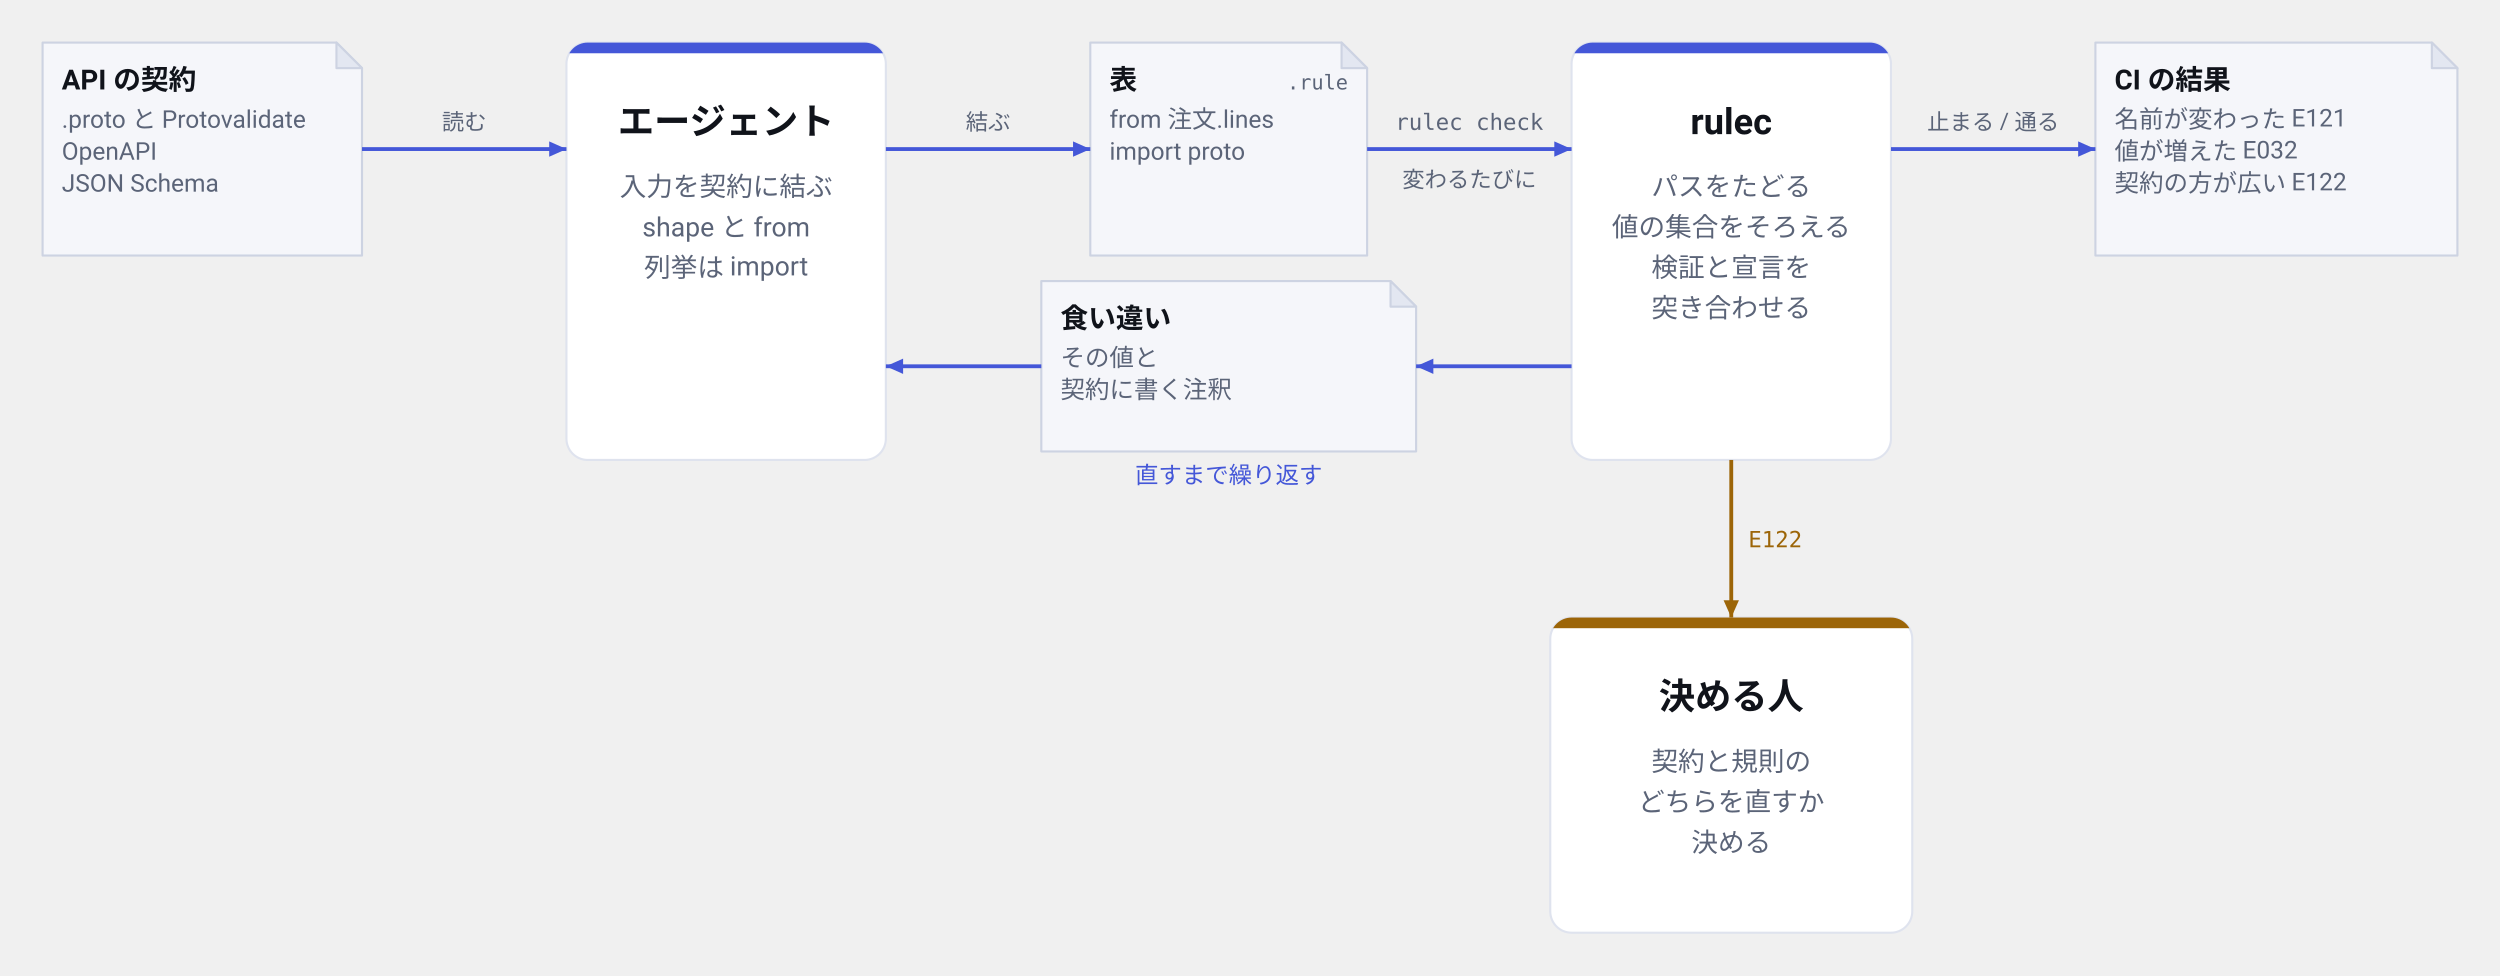
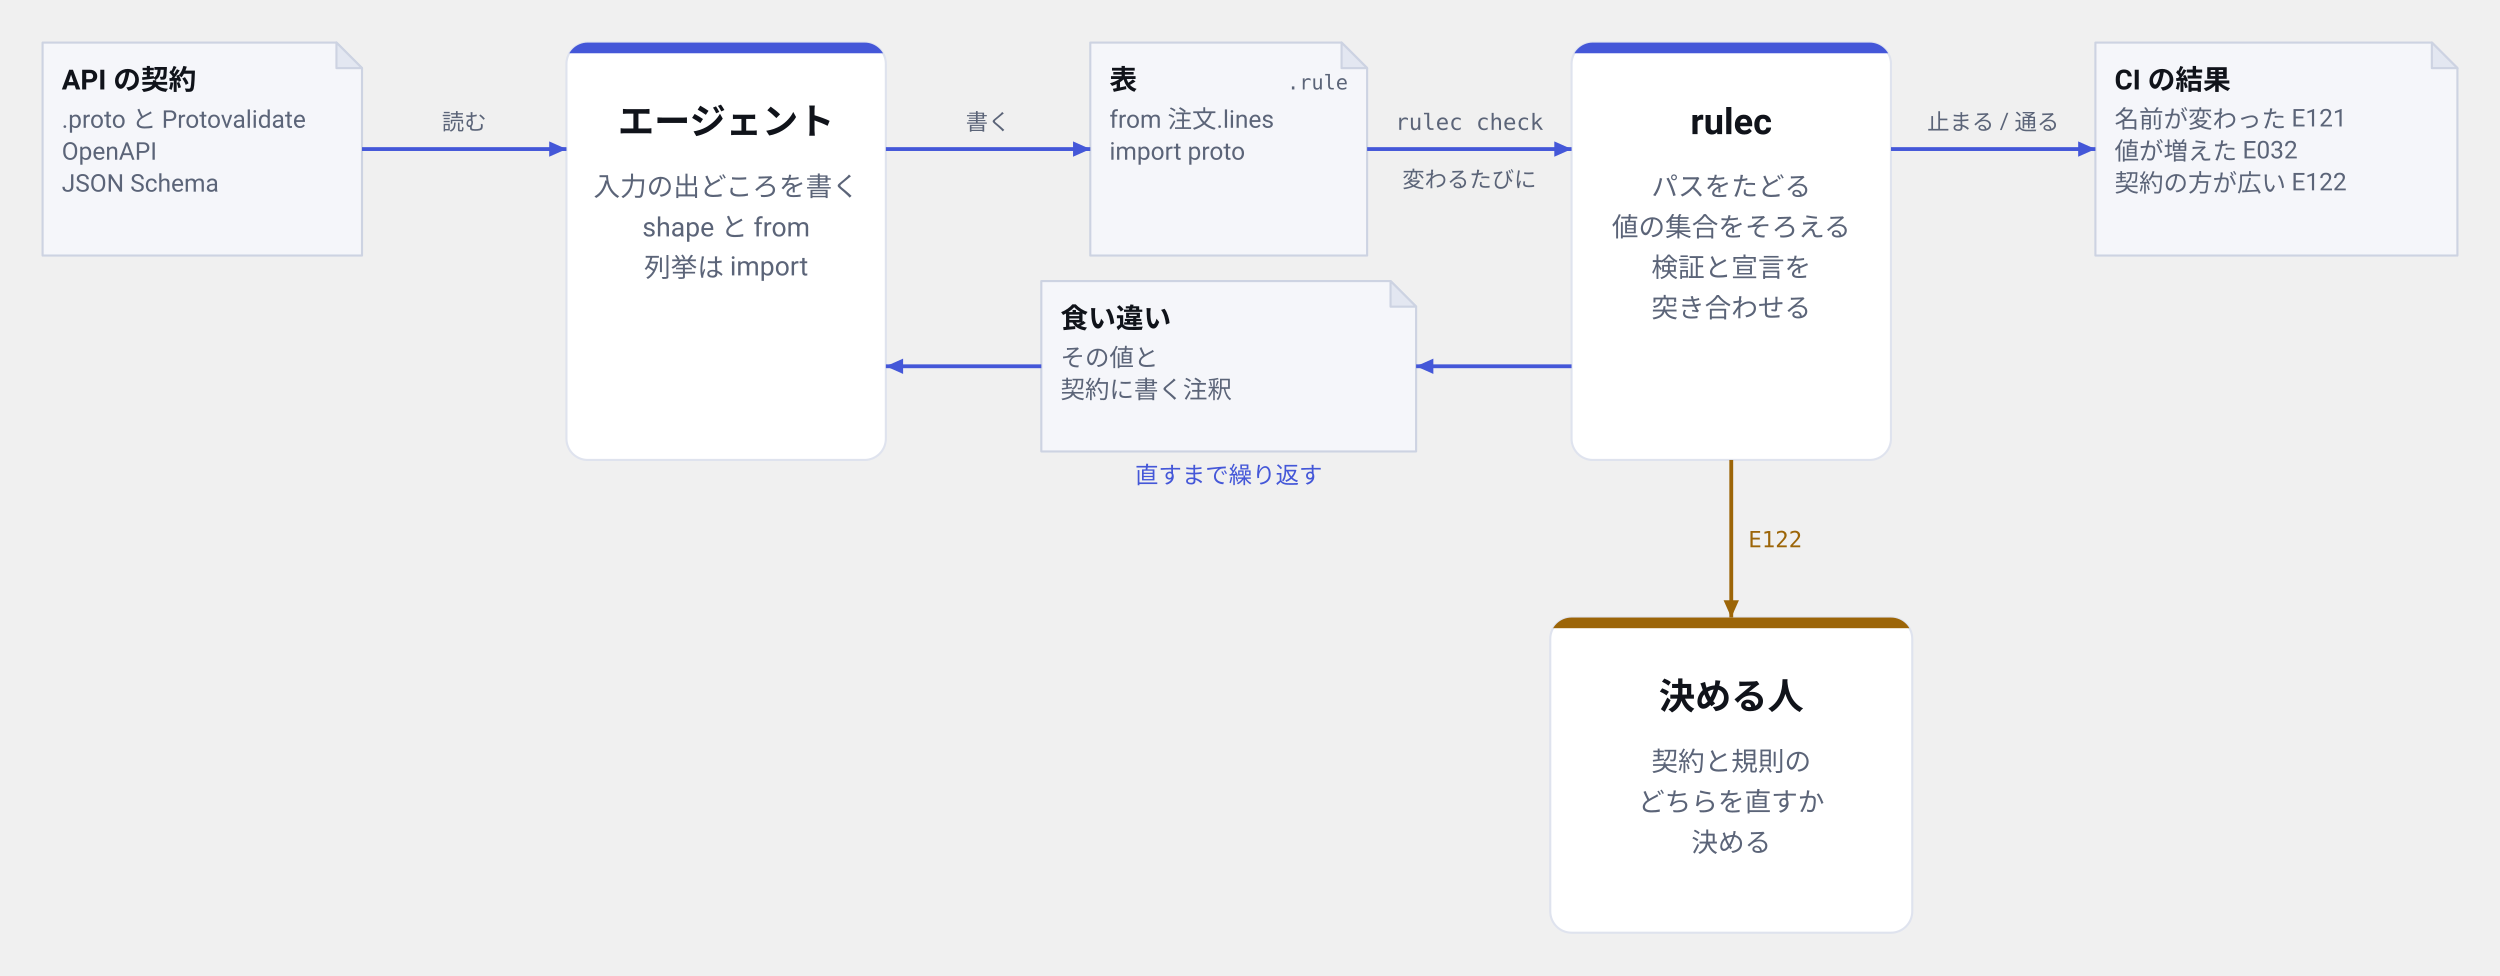
- <svg xmlns="http://www.w3.org/2000/svg" viewBox="0 0 1174 458" width="1174" height="458" role="img" aria-label="API の契約（.proto と Protovalidate、OpenAPI や JSON Schema）を、エージェントが規則の表（.rule）に結ぶ。入力ごとに shape と from で契約のどこから来るかを書き、列挙は import で契約の値の集合に結ぶ。契約か規則が変わるたびに、CI の rulec check が二つを突き合わせ、名前が変わったフィールド、増えた列挙の値、契約は通すのに規則が断る値を、その値つきで返す。契約と規則のどちらを直すかは、人が決める。" font-family="-apple-system, BlinkMacSystemFont, &quot;Hiragino Sans&quot;, &quot;Noto Sans JP&quot;, &quot;Yu Gothic&quot;, Meiryo, &quot;Segoe UI&quot;, Roboto, sans-serif">
+ <svg xmlns="http://www.w3.org/2000/svg" viewBox="0 0 1174 458" width="1174" height="458" role="img" aria-label="API の契約（.proto と Protovalidate、OpenAPI や JSON Schema）と規則の表（.rule）を、エージェントが対応づける。入力ごとに shape と from で契約のどこから来るかを書き、列挙は import で契約の列挙と対応づける。契約か規則が変わるたびに、CI の rulec check が二つを突き合わせ、名前が変わったフィールド、増えた列挙の値、契約は通すのに規則が断る値を、その値つきで返す。契約と規則のどちらを直すかは、人が決める。" font-family="-apple-system, BlinkMacSystemFont, &quot;Hiragino Sans&quot;, &quot;Noto Sans JP&quot;, &quot;Yu Gothic&quot;, Meiryo, &quot;Segoe UI&quot;, Roboto, sans-serif">
  <defs>
    <marker id="head-neutral" viewBox="0 0 10 10" refX="9" refY="5" markerWidth="9" markerHeight="9" markerUnits="userSpaceOnUse" orient="auto">
      <path d="M0,1 L9,5 L0,9 Z" fill="#8b94ab" />
    </marker>
    <marker id="head-accent" viewBox="0 0 10 10" refX="9" refY="5" markerWidth="9" markerHeight="9" markerUnits="userSpaceOnUse" orient="auto">
      <path d="M0,1 L9,5 L0,9 Z" fill="#4457d8" />
    </marker>
    <marker id="head-human" viewBox="0 0 10 10" refX="9" refY="5" markerWidth="9" markerHeight="9" markerUnits="userSpaceOnUse" orient="auto">
      <path d="M0,1 L9,5 L0,9 Z" fill="#9c6508" />
    </marker>
  </defs>
  <path d="M20,20.0 H158 L170,32.0 V120.0 H20 Z" fill="#f5f6fa" stroke="#cdd3e2" stroke-linejoin="round" />
  <path d="M158,20.0 V32.0 H170 Z" fill="#e3e7f1" stroke="#cdd3e2" stroke-linejoin="round" />
  <text x="29" y="42.0" font-size="13" font-weight="600" text-anchor="start" fill="#10131a">API の契約</text>
  <text x="29" y="60.0" font-size="11.5" font-weight="400" text-anchor="start" fill="#5b6478">.proto と Protovalidate</text>
  <text x="29" y="75.0" font-size="11.5" font-weight="400" text-anchor="start" fill="#5b6478">OpenAPI</text>
  <text x="29" y="90.0" font-size="11.5" font-weight="400" text-anchor="start" fill="#5b6478">JSON Schema</text>
  <clipPath id="clip-1">
    <rect x="266" y="20" width="150" height="196" rx="10" />
  </clipPath>
  <rect x="266" y="20" width="150" height="196" rx="10" fill="#ffffff" stroke="#dfe3ee" />
  <rect x="266" y="20" width="150" height="5" fill="#4457d8" clip-path="url(#clip-1)" />
  <text x="341.0" y="63" font-size="17" font-weight="700" text-anchor="middle" fill="#10131a">エージェント</text>
-   <text x="341.0" y="92" font-size="12.5" font-weight="400" text-anchor="middle" fill="#5b6478">入力を契約に結ぶ</text>
+   <text x="341.0" y="92" font-size="12.5" font-weight="400" text-anchor="middle" fill="#5b6478">入力の出どころを書く</text>
  <text x="341.0" y="111" font-size="12.5" font-weight="400" text-anchor="middle" fill="#5b6478">shape と from</text>
  <text x="341.0" y="130" font-size="12.5" font-weight="400" text-anchor="middle" fill="#5b6478">列挙は import</text>
  <path d="M512,20.0 H630 L642,32.0 V120.0 H512 Z" fill="#f5f6fa" stroke="#cdd3e2" stroke-linejoin="round" />
  <path d="M630,20.0 V32.0 H642 Z" fill="#e3e7f1" stroke="#cdd3e2" stroke-linejoin="round" />
  <text x="521" y="42.0" font-size="13" font-weight="600" text-anchor="start" fill="#10131a">表</text>
  <text x="633" y="42.0" font-size="9.5" font-weight="400" text-anchor="end" fill="#5b6478" font-family="ui-monospace, SFMono-Regular, Menlo, Consolas, monospace">.rule</text>
  <text x="521" y="60.0" font-size="11.5" font-weight="400" text-anchor="start" fill="#5b6478">from 注文.lines</text>
  <text x="521" y="75.0" font-size="11.5" font-weight="400" text-anchor="start" fill="#5b6478">import proto</text>
  <clipPath id="clip-3">
    <rect x="738" y="20" width="150" height="196" rx="10" />
  </clipPath>
  <rect x="738" y="20" width="150" height="196" rx="10" fill="#ffffff" stroke="#dfe3ee" />
  <rect x="738" y="20" width="150" height="5" fill="#4457d8" clip-path="url(#clip-3)" />
  <text x="813.0" y="63" font-size="17" font-weight="700" text-anchor="middle" fill="#10131a">rulec</text>
  <text x="813.0" y="92" font-size="12.5" font-weight="400" text-anchor="middle" fill="#5b6478">パスをたどる</text>
  <text x="813.0" y="111" font-size="12.5" font-weight="400" text-anchor="middle" fill="#5b6478">値の集合をそろえる</text>
  <text x="813.0" y="130" font-size="12.5" font-weight="400" text-anchor="middle" fill="#5b6478">検証と宣言を</text>
  <text x="813.0" y="149" font-size="12.5" font-weight="400" text-anchor="middle" fill="#5b6478">突き合わせる</text>
  <path d="M984,20.0 H1142 L1154,32.0 V120.0 H984 Z" fill="#f5f6fa" stroke="#cdd3e2" stroke-linejoin="round" />
  <path d="M1142,20.0 V32.0 H1154 Z" fill="#e3e7f1" stroke="#cdd3e2" stroke-linejoin="round" />
  <text x="993" y="42.0" font-size="13" font-weight="600" text-anchor="start" fill="#10131a">CI の結果</text>
  <text x="993" y="60.0" font-size="11.5" font-weight="400" text-anchor="start" fill="#5b6478">名前が変わった E121</text>
  <text x="993" y="75.0" font-size="11.5" font-weight="400" text-anchor="start" fill="#5b6478">値が増えた E032</text>
  <text x="993" y="90.0" font-size="11.5" font-weight="400" text-anchor="start" fill="#5b6478">契約の方が広い E122</text>
  <line x1="170" y1="70" x2="266" y2="70" stroke="#4457d8" stroke-width="1.8" marker-end="url(#head-accent)" />
  <text x="218.0" y="61" font-size="10.5" font-weight="400" text-anchor="middle" fill="#5b6478">読む</text>
  <line x1="416" y1="70" x2="512" y2="70" stroke="#4457d8" stroke-width="1.8" marker-end="url(#head-accent)" />
-   <text x="464.0" y="61" font-size="10.5" font-weight="400" text-anchor="middle" fill="#5b6478">結ぶ</text>
+   <text x="464.0" y="61" font-size="10.5" font-weight="400" text-anchor="middle" fill="#5b6478">書く</text>
  <line x1="642" y1="70" x2="738" y2="70" stroke="#4457d8" stroke-width="1.8" marker-end="url(#head-accent)" />
  <text x="690.0" y="61" font-size="10.5" font-weight="400" text-anchor="middle" fill="#5b6478" font-family="ui-monospace, SFMono-Regular, Menlo, Consolas, monospace">rulec check</text>
  <text x="690.0" y="88" font-size="10.5" font-weight="400" text-anchor="middle" fill="#5b6478">変わるたびに</text>
  <line x1="888" y1="70" x2="984" y2="70" stroke="#4457d8" stroke-width="1.8" marker-end="url(#head-accent)" />
  <text x="936.0" y="61" font-size="10.5" font-weight="400" text-anchor="middle" fill="#5b6478">止まる / 通る</text>
  <path d="M489.0,132 H653.0 L665.0,144 V212 H489.0 Z" fill="#f5f6fa" stroke="#cdd3e2" stroke-linejoin="round" />
  <path d="M653.0,132 V144 H665.0 Z" fill="#e3e7f1" stroke="#cdd3e2" stroke-linejoin="round" />
  <text x="498.0" y="154" font-size="13" font-weight="600" text-anchor="start" fill="#10131a">食い違い</text>
  <text x="498.0" y="172" font-size="11.5" font-weight="400" text-anchor="start" fill="#5b6478">その値と</text>
  <text x="498.0" y="187" font-size="11.5" font-weight="400" text-anchor="start" fill="#5b6478">契約に書く注釈</text>
  <line x1="738" y1="172" x2="665.0" y2="172" stroke="#4457d8" stroke-width="1.8" marker-end="url(#head-accent)" />
  <line x1="489.0" y1="172" x2="416" y2="172" stroke="#4457d8" stroke-width="1.8" marker-end="url(#head-accent)" />
  <text x="577.0" y="227" font-size="11" font-weight="400" text-anchor="middle" fill="#4457d8">直すまで繰り返す</text>
  <clipPath id="clip-person">
    <rect x="728.0" y="290" width="170" height="148" rx="10" />
  </clipPath>
  <rect x="728.0" y="290" width="170" height="148" rx="10" fill="#ffffff" stroke="#dfe3ee" />
  <rect x="728.0" y="290" width="170" height="5" fill="#9c6508" clip-path="url(#clip-person)" />
  <text x="813.0" y="333" font-size="17" font-weight="700" text-anchor="middle" fill="#10131a">決める人</text>
  <text x="813.0" y="362" font-size="12.5" font-weight="400" text-anchor="middle" fill="#5b6478">契約と規則の</text>
  <text x="813.0" y="381" font-size="12.5" font-weight="400" text-anchor="middle" fill="#5b6478">どちらを直すか</text>
  <text x="813.0" y="400" font-size="12.5" font-weight="400" text-anchor="middle" fill="#5b6478">決める</text>
  <line x1="813.0" y1="216" x2="813.0" y2="290" stroke="#9c6508" stroke-width="1.8" marker-end="url(#head-human)" />
  <text x="821.0" y="257.0" font-size="10.5" font-weight="400" text-anchor="start" fill="#9c6508" font-family="ui-monospace, SFMono-Regular, Menlo, Consolas, monospace">E122</text>
</svg>
